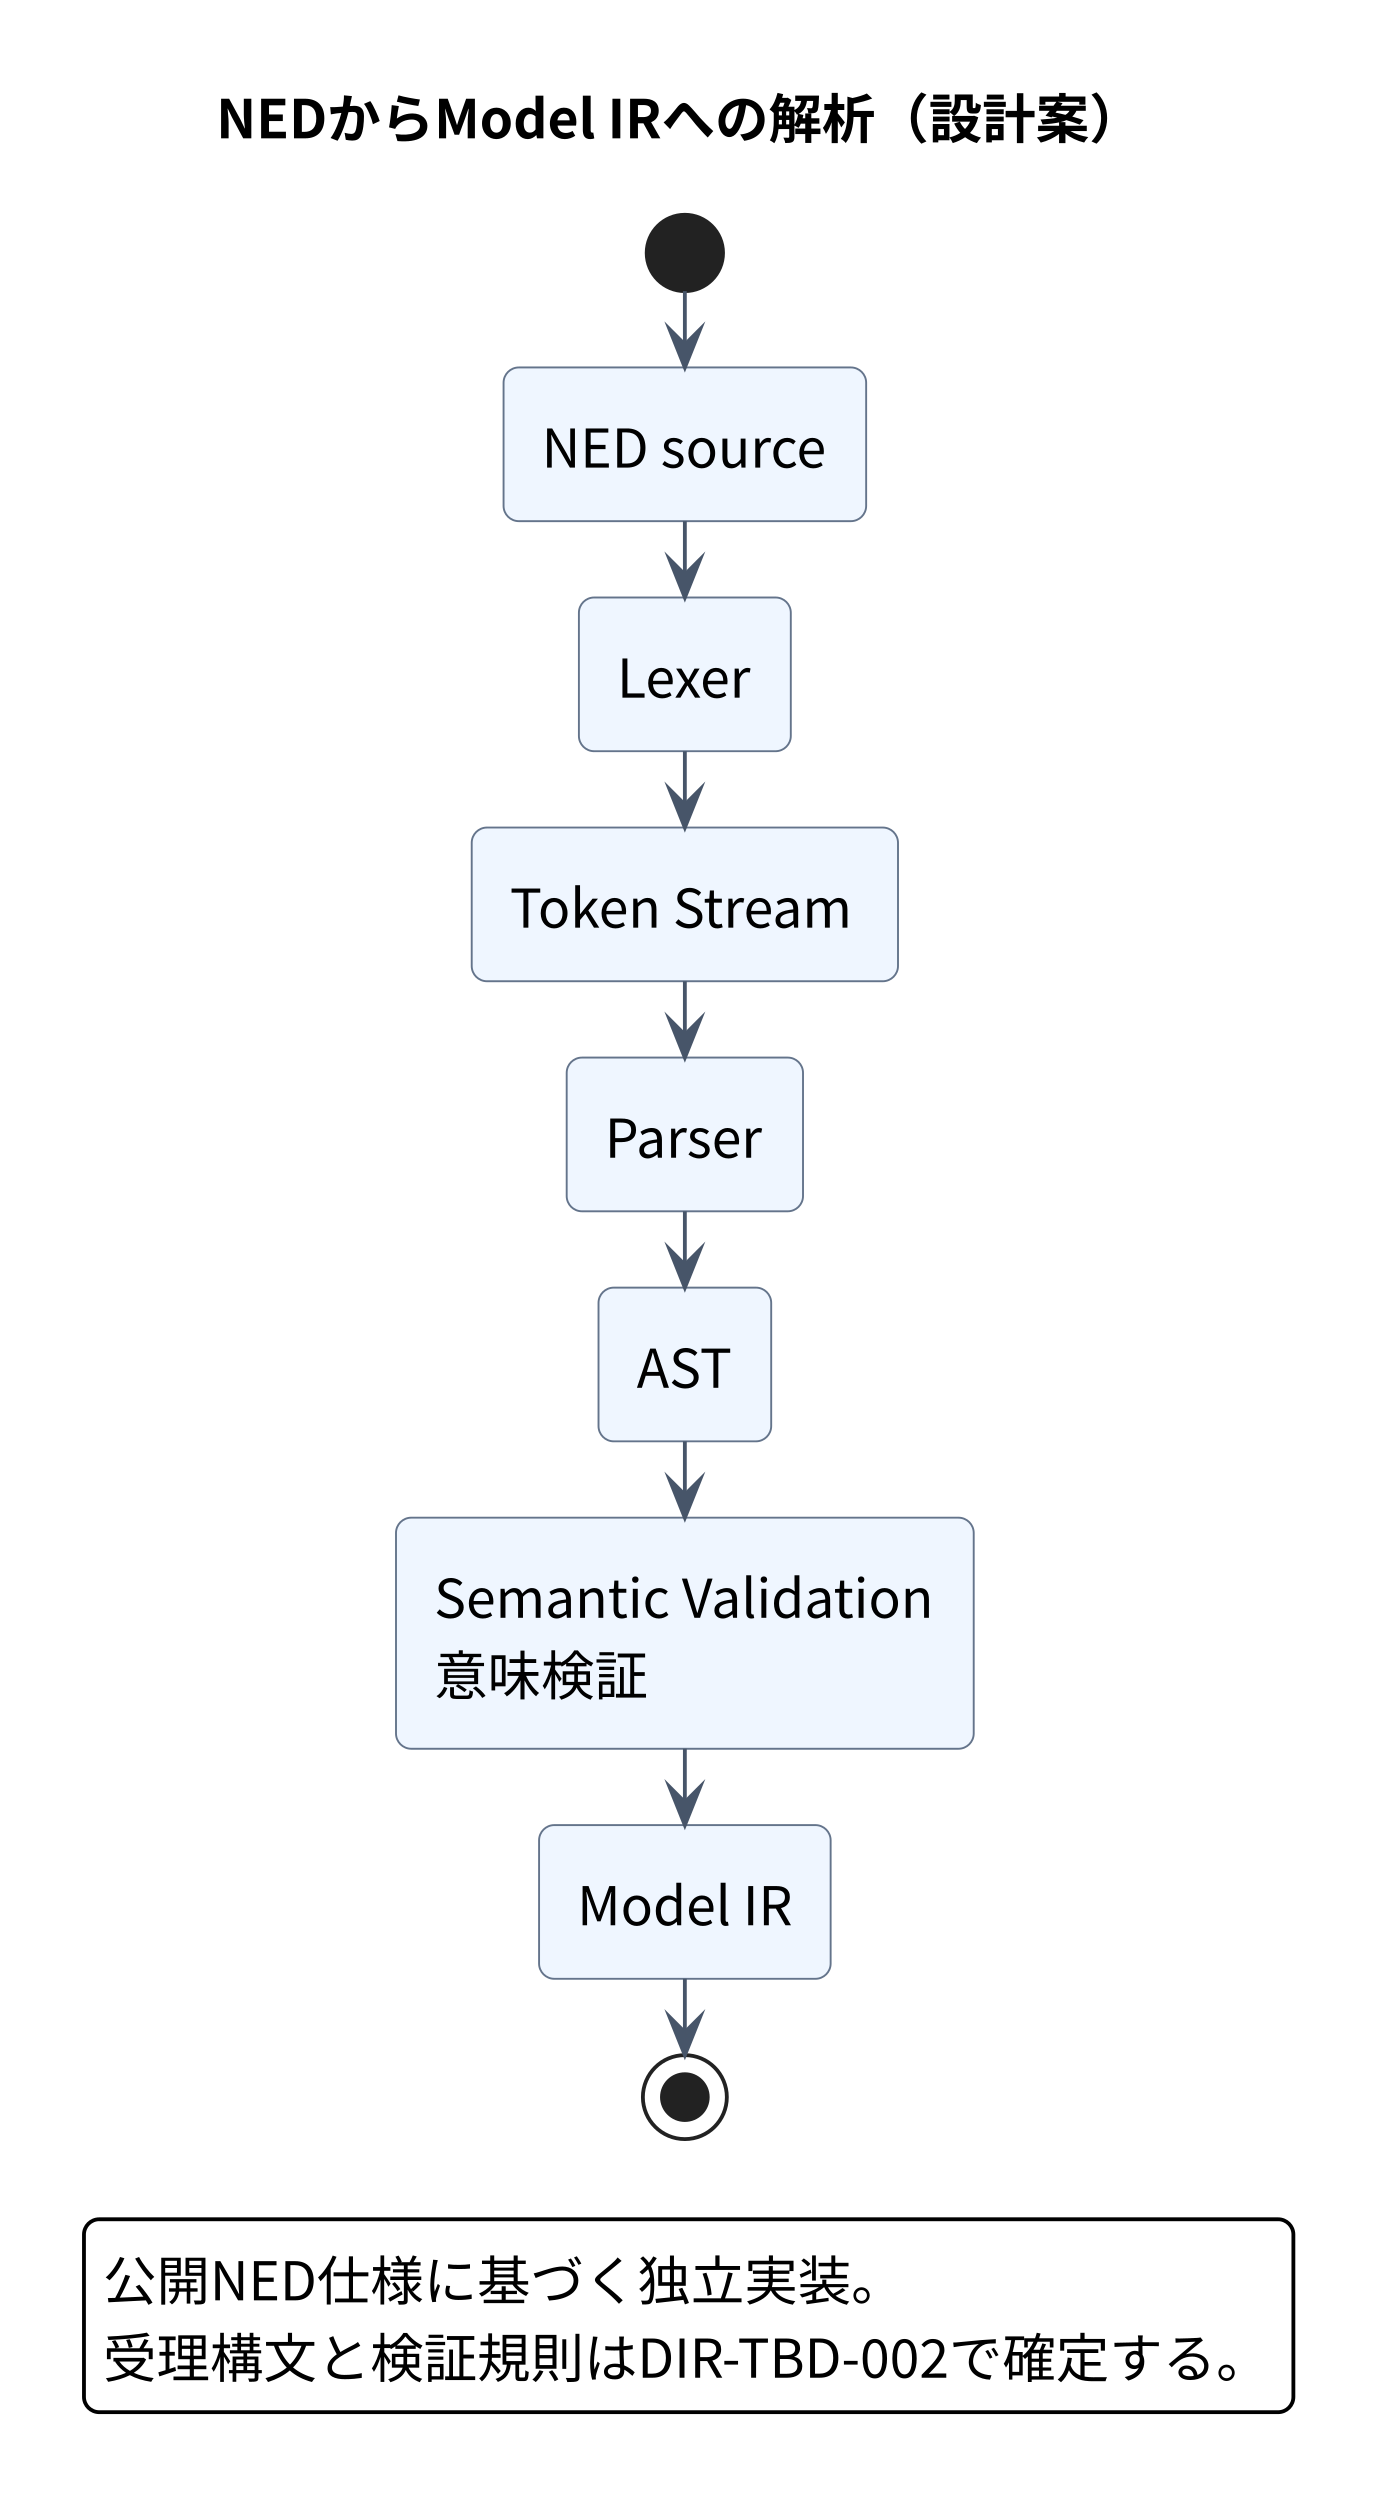
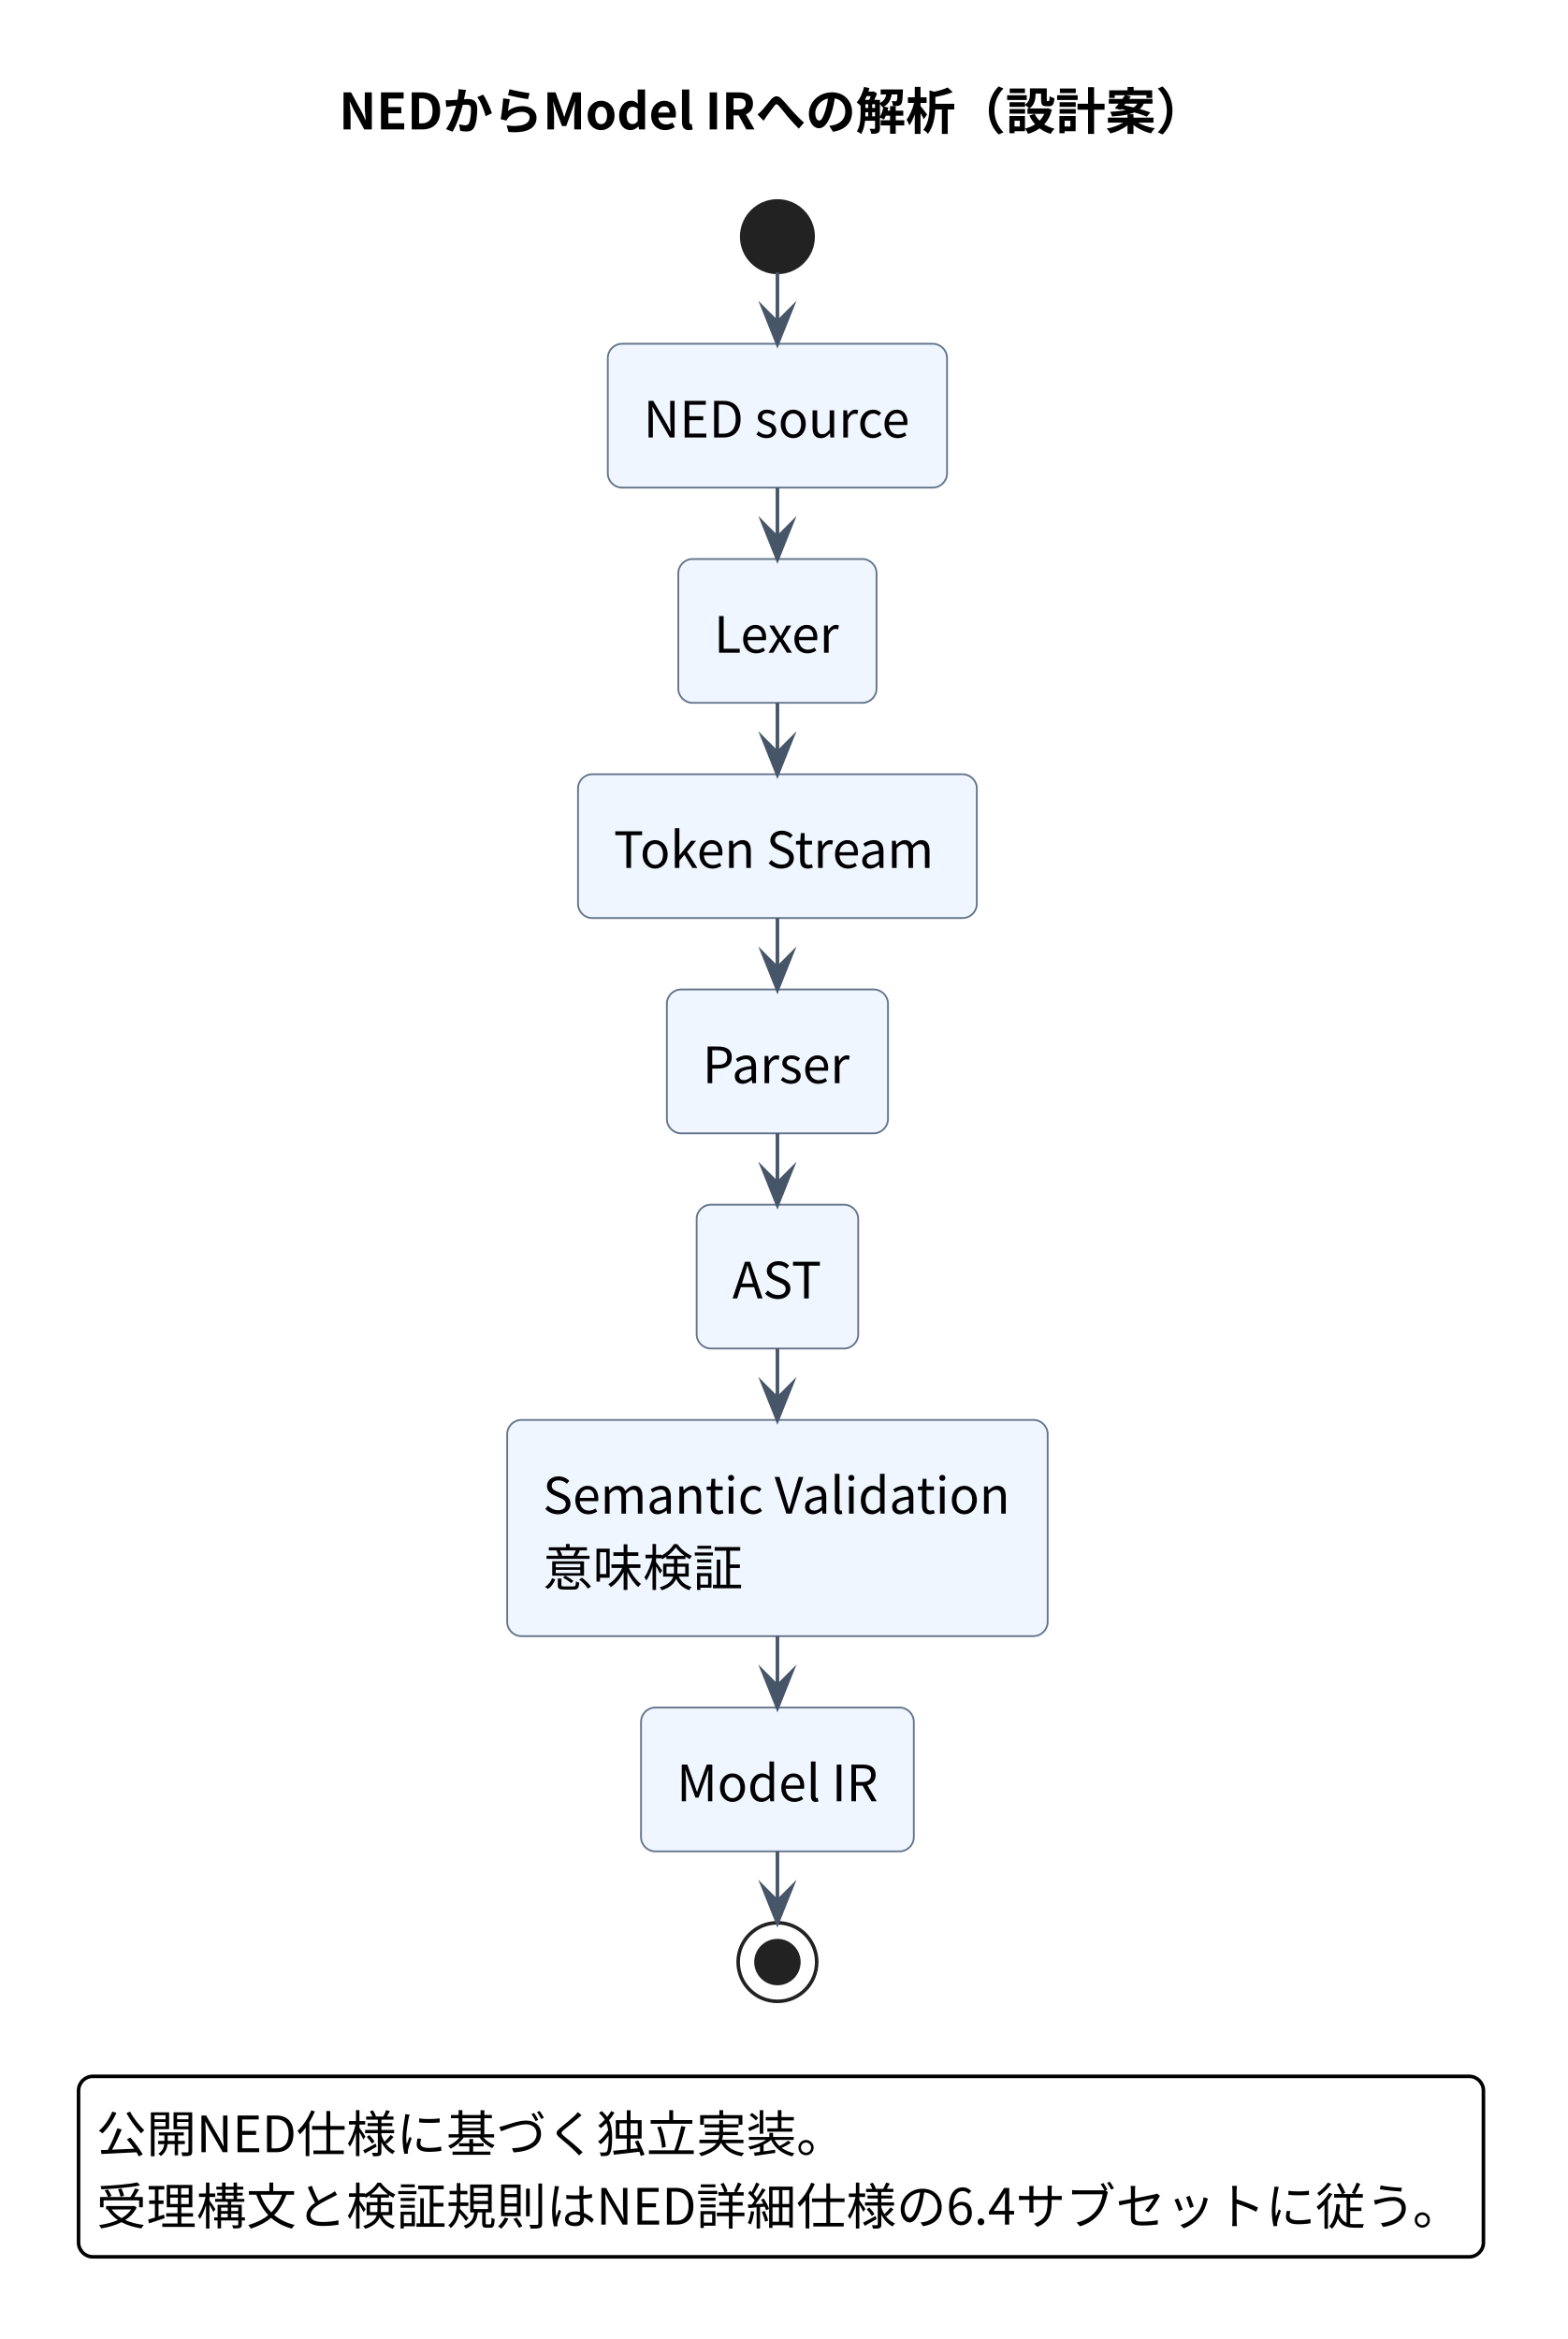
- <svg xmlns="http://www.w3.org/2000/svg" version="1.1" data-diagram-type="ACTIVITY" style="width:362px;height:655px;background:#FFFFFF;" width="362px" height="655px" viewBox="0 0 362 655" zoomAndPan="magnify" preserveAspectRatio="none" contentStyleType="text/css">
+ <svg xmlns="http://www.w3.org/2000/svg" version="1.1" data-diagram-type="ACTIVITY" style="width:439px;height:655px;background:#FFFFFF;" width="439px" height="655px" viewBox="0 0 439 655" zoomAndPan="magnify" preserveAspectRatio="none" contentStyleType="text/css">
  <defs />
  <g font-family="sans-serif" lengthAdjust="spacing">
    <g class="title" data-source-line="25">
-       <text x="56.643" y="36.24" fill="#000" font-size="14" textLength="247.578" font-weight="700" font-family="Noto Sans CJK JP">NEDからModel IRへの解析（設計案）</text>
+       <text x="94.926" y="36.24" fill="#000" font-size="14" textLength="247.578" font-weight="700" font-family="Noto Sans CJK JP">NEDからModel IRへの解析（設計案）</text>
    </g>
-     <ellipse cx="179.432" cy="66.272" rx="10" ry="10" fill="#222" style="stroke:#222;stroke-width:1;" />
-     <rect x="131.934" y="96.272" width="94.998" height="40.272" fill="#EFF6FF" style="stroke:#64748B;stroke-width:0.5;" rx="4" ry="4" />
-     <text x="141.934" y="122.512" fill="#000" font-size="14" textLength="74.998" font-family="Noto Sans CJK JP">NED source</text>
-     <rect x="151.673" y="156.544" width="55.518" height="40.272" fill="#EFF6FF" style="stroke:#64748B;stroke-width:0.5;" rx="4" ry="4" />
-     <text x="161.673" y="182.784" fill="#000" font-size="14" textLength="35.518" font-family="Noto Sans CJK JP">Lexer</text>
-     <rect x="123.59" y="216.816" width="111.686" height="40.272" fill="#EFF6FF" style="stroke:#64748B;stroke-width:0.5;" rx="4" ry="4" />
-     <text x="133.59" y="243.056" fill="#000" font-size="14" textLength="91.686" font-family="Noto Sans CJK JP">Token Stream</text>
-     <rect x="148.474" y="277.088" width="61.916" height="40.272" fill="#EFF6FF" style="stroke:#64748B;stroke-width:0.5;" rx="4" ry="4" />
-     <text x="158.474" y="303.328" fill="#000" font-size="14" textLength="41.916" font-family="Noto Sans CJK JP">Parser</text>
-     <rect x="156.811" y="337.36" width="45.242" height="40.272" fill="#EFF6FF" style="stroke:#64748B;stroke-width:0.5;" rx="4" ry="4" />
-     <text x="166.811" y="363.599" fill="#000" font-size="14" textLength="25.242" font-family="Noto Sans CJK JP">AST</text>
-     <rect x="103.752" y="397.631" width="151.361" height="60.544" fill="#EFF6FF" style="stroke:#64748B;stroke-width:0.5;" rx="4" ry="4" />
-     <text x="113.752" y="423.871" fill="#000" font-size="14" textLength="131.361" font-family="Noto Sans CJK JP">Semantic Validation</text>
-     <text x="113.752" y="444.143" fill="#000" font-size="14" textLength="56" font-family="Noto Sans CJK JP">意味検証</text>
-     <rect x="141.236" y="478.175" width="76.392" height="40.272" fill="#EFF6FF" style="stroke:#64748B;stroke-width:0.5;" rx="4" ry="4" />
-     <text x="151.236" y="504.415" fill="#000" font-size="14" textLength="56.392" font-family="Noto Sans CJK JP">Model IR</text>
-     <ellipse cx="179.432" cy="549.447" rx="11" ry="11" fill="none" style="stroke:#222;stroke-width:1;" />
-     <ellipse cx="179.432" cy="549.447" rx="6" ry="6" fill="#222" style="stroke:#222;stroke-width:1;" />
-     <line x1="179.432" y1="76.272" x2="179.432" y2="96.272" style="stroke:#475569;stroke-width:1;" />
-     <polygon points="175.432,86.272,179.432,96.272,183.432,86.272,179.432,90.272" fill="#475569" style="stroke:#475569;stroke-width:1;stroke-linejoin:miter;stroke-miterlimit:10;" />
-     <line x1="179.432" y1="136.544" x2="179.432" y2="156.544" style="stroke:#475569;stroke-width:1;" />
-     <polygon points="175.432,146.544,179.432,156.544,183.432,146.544,179.432,150.544" fill="#475569" style="stroke:#475569;stroke-width:1;stroke-linejoin:miter;stroke-miterlimit:10;" />
-     <line x1="179.432" y1="196.816" x2="179.432" y2="216.816" style="stroke:#475569;stroke-width:1;" />
-     <polygon points="175.432,206.816,179.432,216.816,183.432,206.816,179.432,210.816" fill="#475569" style="stroke:#475569;stroke-width:1;stroke-linejoin:miter;stroke-miterlimit:10;" />
-     <line x1="179.432" y1="257.088" x2="179.432" y2="277.088" style="stroke:#475569;stroke-width:1;" />
-     <polygon points="175.432,267.088,179.432,277.088,183.432,267.088,179.432,271.088" fill="#475569" style="stroke:#475569;stroke-width:1;stroke-linejoin:miter;stroke-miterlimit:10;" />
-     <line x1="179.432" y1="317.36" x2="179.432" y2="337.36" style="stroke:#475569;stroke-width:1;" />
-     <polygon points="175.432,327.36,179.432,337.36,183.432,327.36,179.432,331.36" fill="#475569" style="stroke:#475569;stroke-width:1;stroke-linejoin:miter;stroke-miterlimit:10;" />
-     <line x1="179.432" y1="377.631" x2="179.432" y2="397.631" style="stroke:#475569;stroke-width:1;" />
-     <polygon points="175.432,387.631,179.432,397.631,183.432,387.631,179.432,391.631" fill="#475569" style="stroke:#475569;stroke-width:1;stroke-linejoin:miter;stroke-miterlimit:10;" />
-     <line x1="179.432" y1="458.175" x2="179.432" y2="478.175" style="stroke:#475569;stroke-width:1;" />
-     <polygon points="175.432,468.175,179.432,478.175,183.432,468.175,179.432,472.175" fill="#475569" style="stroke:#475569;stroke-width:1;stroke-linejoin:miter;stroke-miterlimit:10;" />
-     <line x1="179.432" y1="518.447" x2="179.432" y2="538.447" style="stroke:#475569;stroke-width:1;" />
-     <polygon points="175.432,528.447,179.432,538.447,183.432,528.447,179.432,532.447" fill="#475569" style="stroke:#475569;stroke-width:1;stroke-linejoin:miter;stroke-miterlimit:10;" />
+     <ellipse cx="217.715" cy="66.272" rx="10" ry="10" fill="#222" style="stroke:#222;stroke-width:1;" />
+     <rect x="170.216" y="96.272" width="94.998" height="40.272" fill="#EFF6FF" style="stroke:#64748B;stroke-width:0.5;" rx="4" ry="4" />
+     <text x="180.216" y="122.512" fill="#000" font-size="14" textLength="74.998" font-family="Noto Sans CJK JP">NED source</text>
+     <rect x="189.956" y="156.544" width="55.518" height="40.272" fill="#EFF6FF" style="stroke:#64748B;stroke-width:0.5;" rx="4" ry="4" />
+     <text x="199.956" y="182.784" fill="#000" font-size="14" textLength="35.518" font-family="Noto Sans CJK JP">Lexer</text>
+     <rect x="161.872" y="216.816" width="111.686" height="40.272" fill="#EFF6FF" style="stroke:#64748B;stroke-width:0.5;" rx="4" ry="4" />
+     <text x="171.872" y="243.056" fill="#000" font-size="14" textLength="91.686" font-family="Noto Sans CJK JP">Token Stream</text>
+     <rect x="186.757" y="277.088" width="61.916" height="40.272" fill="#EFF6FF" style="stroke:#64748B;stroke-width:0.5;" rx="4" ry="4" />
+     <text x="196.757" y="303.328" fill="#000" font-size="14" textLength="41.916" font-family="Noto Sans CJK JP">Parser</text>
+     <rect x="195.094" y="337.36" width="45.242" height="40.272" fill="#EFF6FF" style="stroke:#64748B;stroke-width:0.5;" rx="4" ry="4" />
+     <text x="205.094" y="363.599" fill="#000" font-size="14" textLength="25.242" font-family="Noto Sans CJK JP">AST</text>
+     <rect x="142.034" y="397.631" width="151.361" height="60.544" fill="#EFF6FF" style="stroke:#64748B;stroke-width:0.5;" rx="4" ry="4" />
+     <text x="152.034" y="423.871" fill="#000" font-size="14" textLength="131.361" font-family="Noto Sans CJK JP">Semantic Validation</text>
+     <text x="152.034" y="444.143" fill="#000" font-size="14" textLength="56" font-family="Noto Sans CJK JP">意味検証</text>
+     <rect x="179.519" y="478.175" width="76.392" height="40.272" fill="#EFF6FF" style="stroke:#64748B;stroke-width:0.5;" rx="4" ry="4" />
+     <text x="189.519" y="504.415" fill="#000" font-size="14" textLength="56.392" font-family="Noto Sans CJK JP">Model IR</text>
+     <ellipse cx="217.715" cy="549.447" rx="11" ry="11" fill="none" style="stroke:#222;stroke-width:1;" />
+     <ellipse cx="217.715" cy="549.447" rx="6" ry="6" fill="#222" style="stroke:#222;stroke-width:1;" />
+     <line x1="217.715" y1="76.272" x2="217.715" y2="96.272" style="stroke:#475569;stroke-width:1;" />
+     <polygon points="213.715,86.272,217.715,96.272,221.715,86.272,217.715,90.272" fill="#475569" style="stroke:#475569;stroke-width:1;stroke-linejoin:miter;stroke-miterlimit:10;" />
+     <line x1="217.715" y1="136.544" x2="217.715" y2="156.544" style="stroke:#475569;stroke-width:1;" />
+     <polygon points="213.715,146.544,217.715,156.544,221.715,146.544,217.715,150.544" fill="#475569" style="stroke:#475569;stroke-width:1;stroke-linejoin:miter;stroke-miterlimit:10;" />
+     <line x1="217.715" y1="196.816" x2="217.715" y2="216.816" style="stroke:#475569;stroke-width:1;" />
+     <polygon points="213.715,206.816,217.715,216.816,221.715,206.816,217.715,210.816" fill="#475569" style="stroke:#475569;stroke-width:1;stroke-linejoin:miter;stroke-miterlimit:10;" />
+     <line x1="217.715" y1="257.088" x2="217.715" y2="277.088" style="stroke:#475569;stroke-width:1;" />
+     <polygon points="213.715,267.088,217.715,277.088,221.715,267.088,217.715,271.088" fill="#475569" style="stroke:#475569;stroke-width:1;stroke-linejoin:miter;stroke-miterlimit:10;" />
+     <line x1="217.715" y1="317.36" x2="217.715" y2="337.36" style="stroke:#475569;stroke-width:1;" />
+     <polygon points="213.715,327.36,217.715,337.36,221.715,327.36,217.715,331.36" fill="#475569" style="stroke:#475569;stroke-width:1;stroke-linejoin:miter;stroke-miterlimit:10;" />
+     <line x1="217.715" y1="377.631" x2="217.715" y2="397.631" style="stroke:#475569;stroke-width:1;" />
+     <polygon points="213.715,387.631,217.715,397.631,221.715,387.631,217.715,391.631" fill="#475569" style="stroke:#475569;stroke-width:1;stroke-linejoin:miter;stroke-miterlimit:10;" />
+     <line x1="217.715" y1="458.175" x2="217.715" y2="478.175" style="stroke:#475569;stroke-width:1;" />
+     <polygon points="213.715,468.175,217.715,478.175,221.715,468.175,217.715,472.175" fill="#475569" style="stroke:#475569;stroke-width:1;stroke-linejoin:miter;stroke-miterlimit:10;" />
+     <line x1="217.715" y1="518.447" x2="217.715" y2="538.447" style="stroke:#475569;stroke-width:1;" />
+     <polygon points="213.715,528.447,217.715,538.447,221.715,528.447,217.715,532.447" fill="#475569" style="stroke:#475569;stroke-width:1;stroke-linejoin:miter;stroke-miterlimit:10;" />
    <g class="legend" data-source-line="37">
-       <rect x="22" y="581.447" width="316.865" height="50.544" fill="none" style="stroke:#000;stroke-width:1;" rx="4" ry="4" />
+       <rect x="22" y="581.447" width="393.43" height="50.544" fill="none" style="stroke:#000;stroke-width:1;" rx="4" ry="4" />
      <text x="27" y="602.687" fill="#000" font-size="14" textLength="209.999" font-family="Noto Sans CJK JP">公開NED仕様に基づく独立実装。</text>
-       <text x="27" y="622.959" fill="#000" font-size="14" textLength="306.865" font-family="Noto Sans CJK JP">受理構文と検証規則はDIR-TBD-002で確定する。</text>
+       <text x="27" y="622.959" fill="#000" font-size="14" textLength="383.43" font-family="Noto Sans CJK JP">受理構文と検証規則はNED詳細仕様の6.4サブセットに従う。</text>
    </g>
  </g>
</svg>
